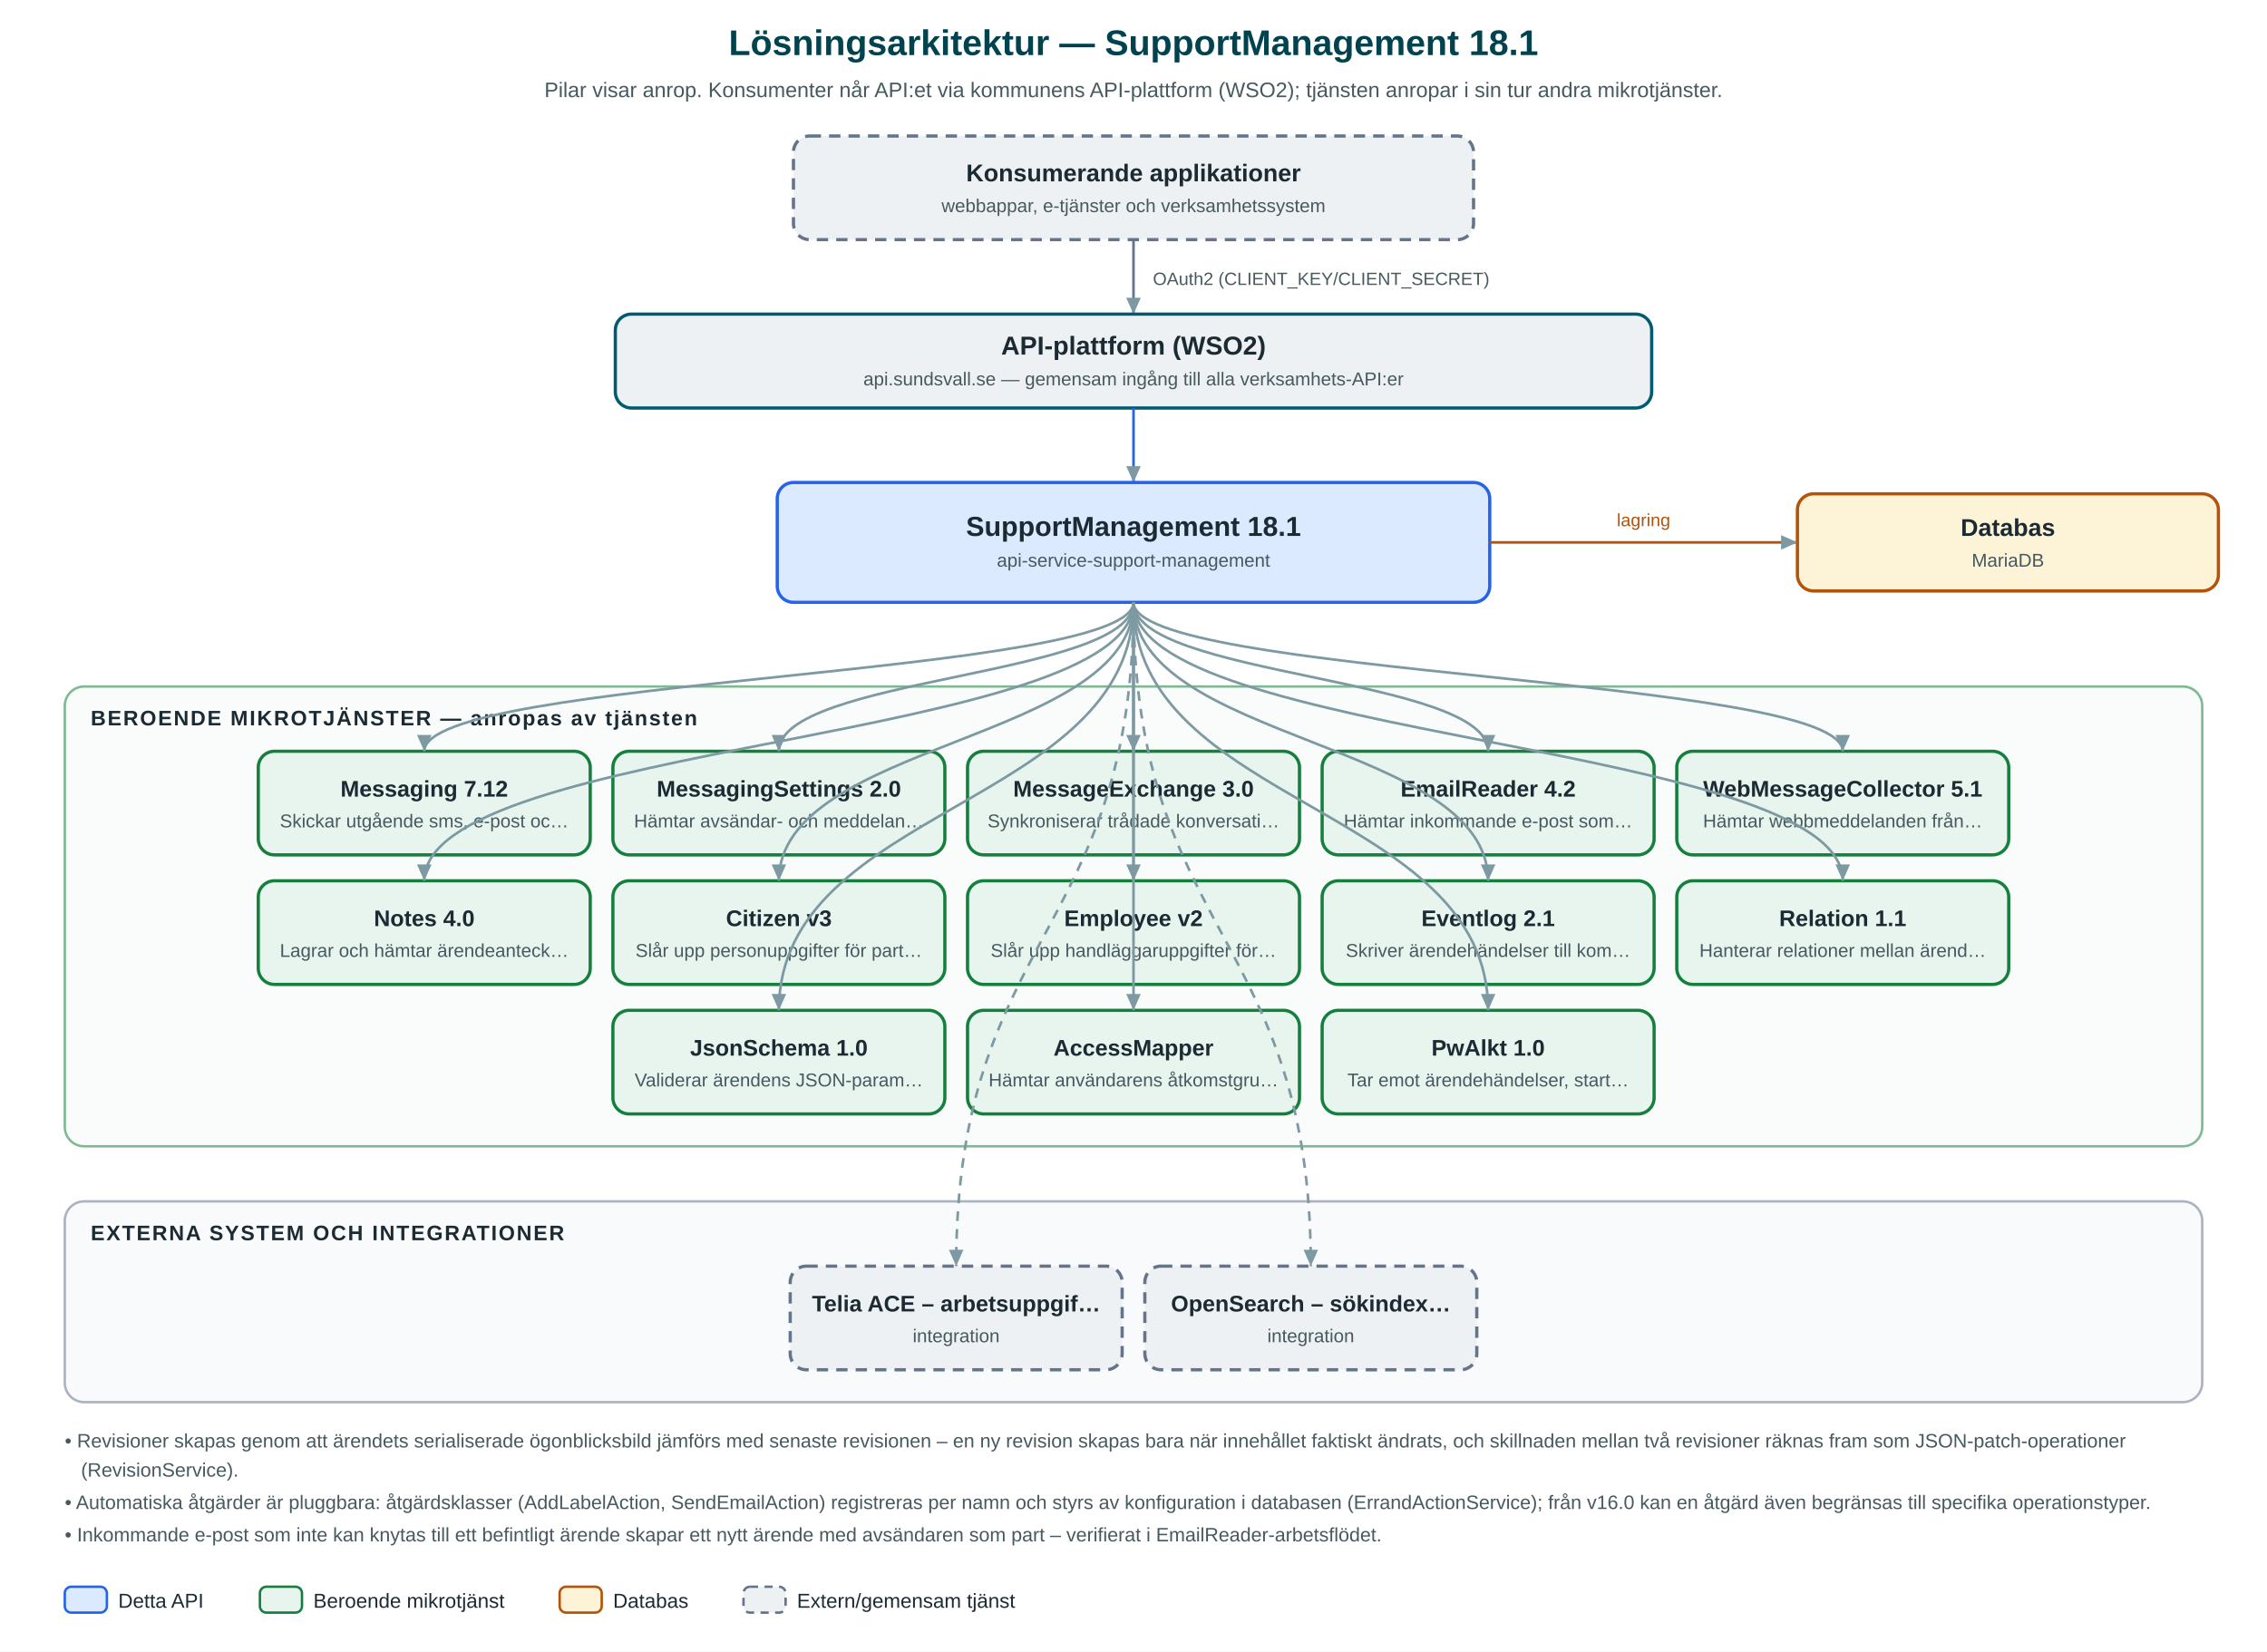
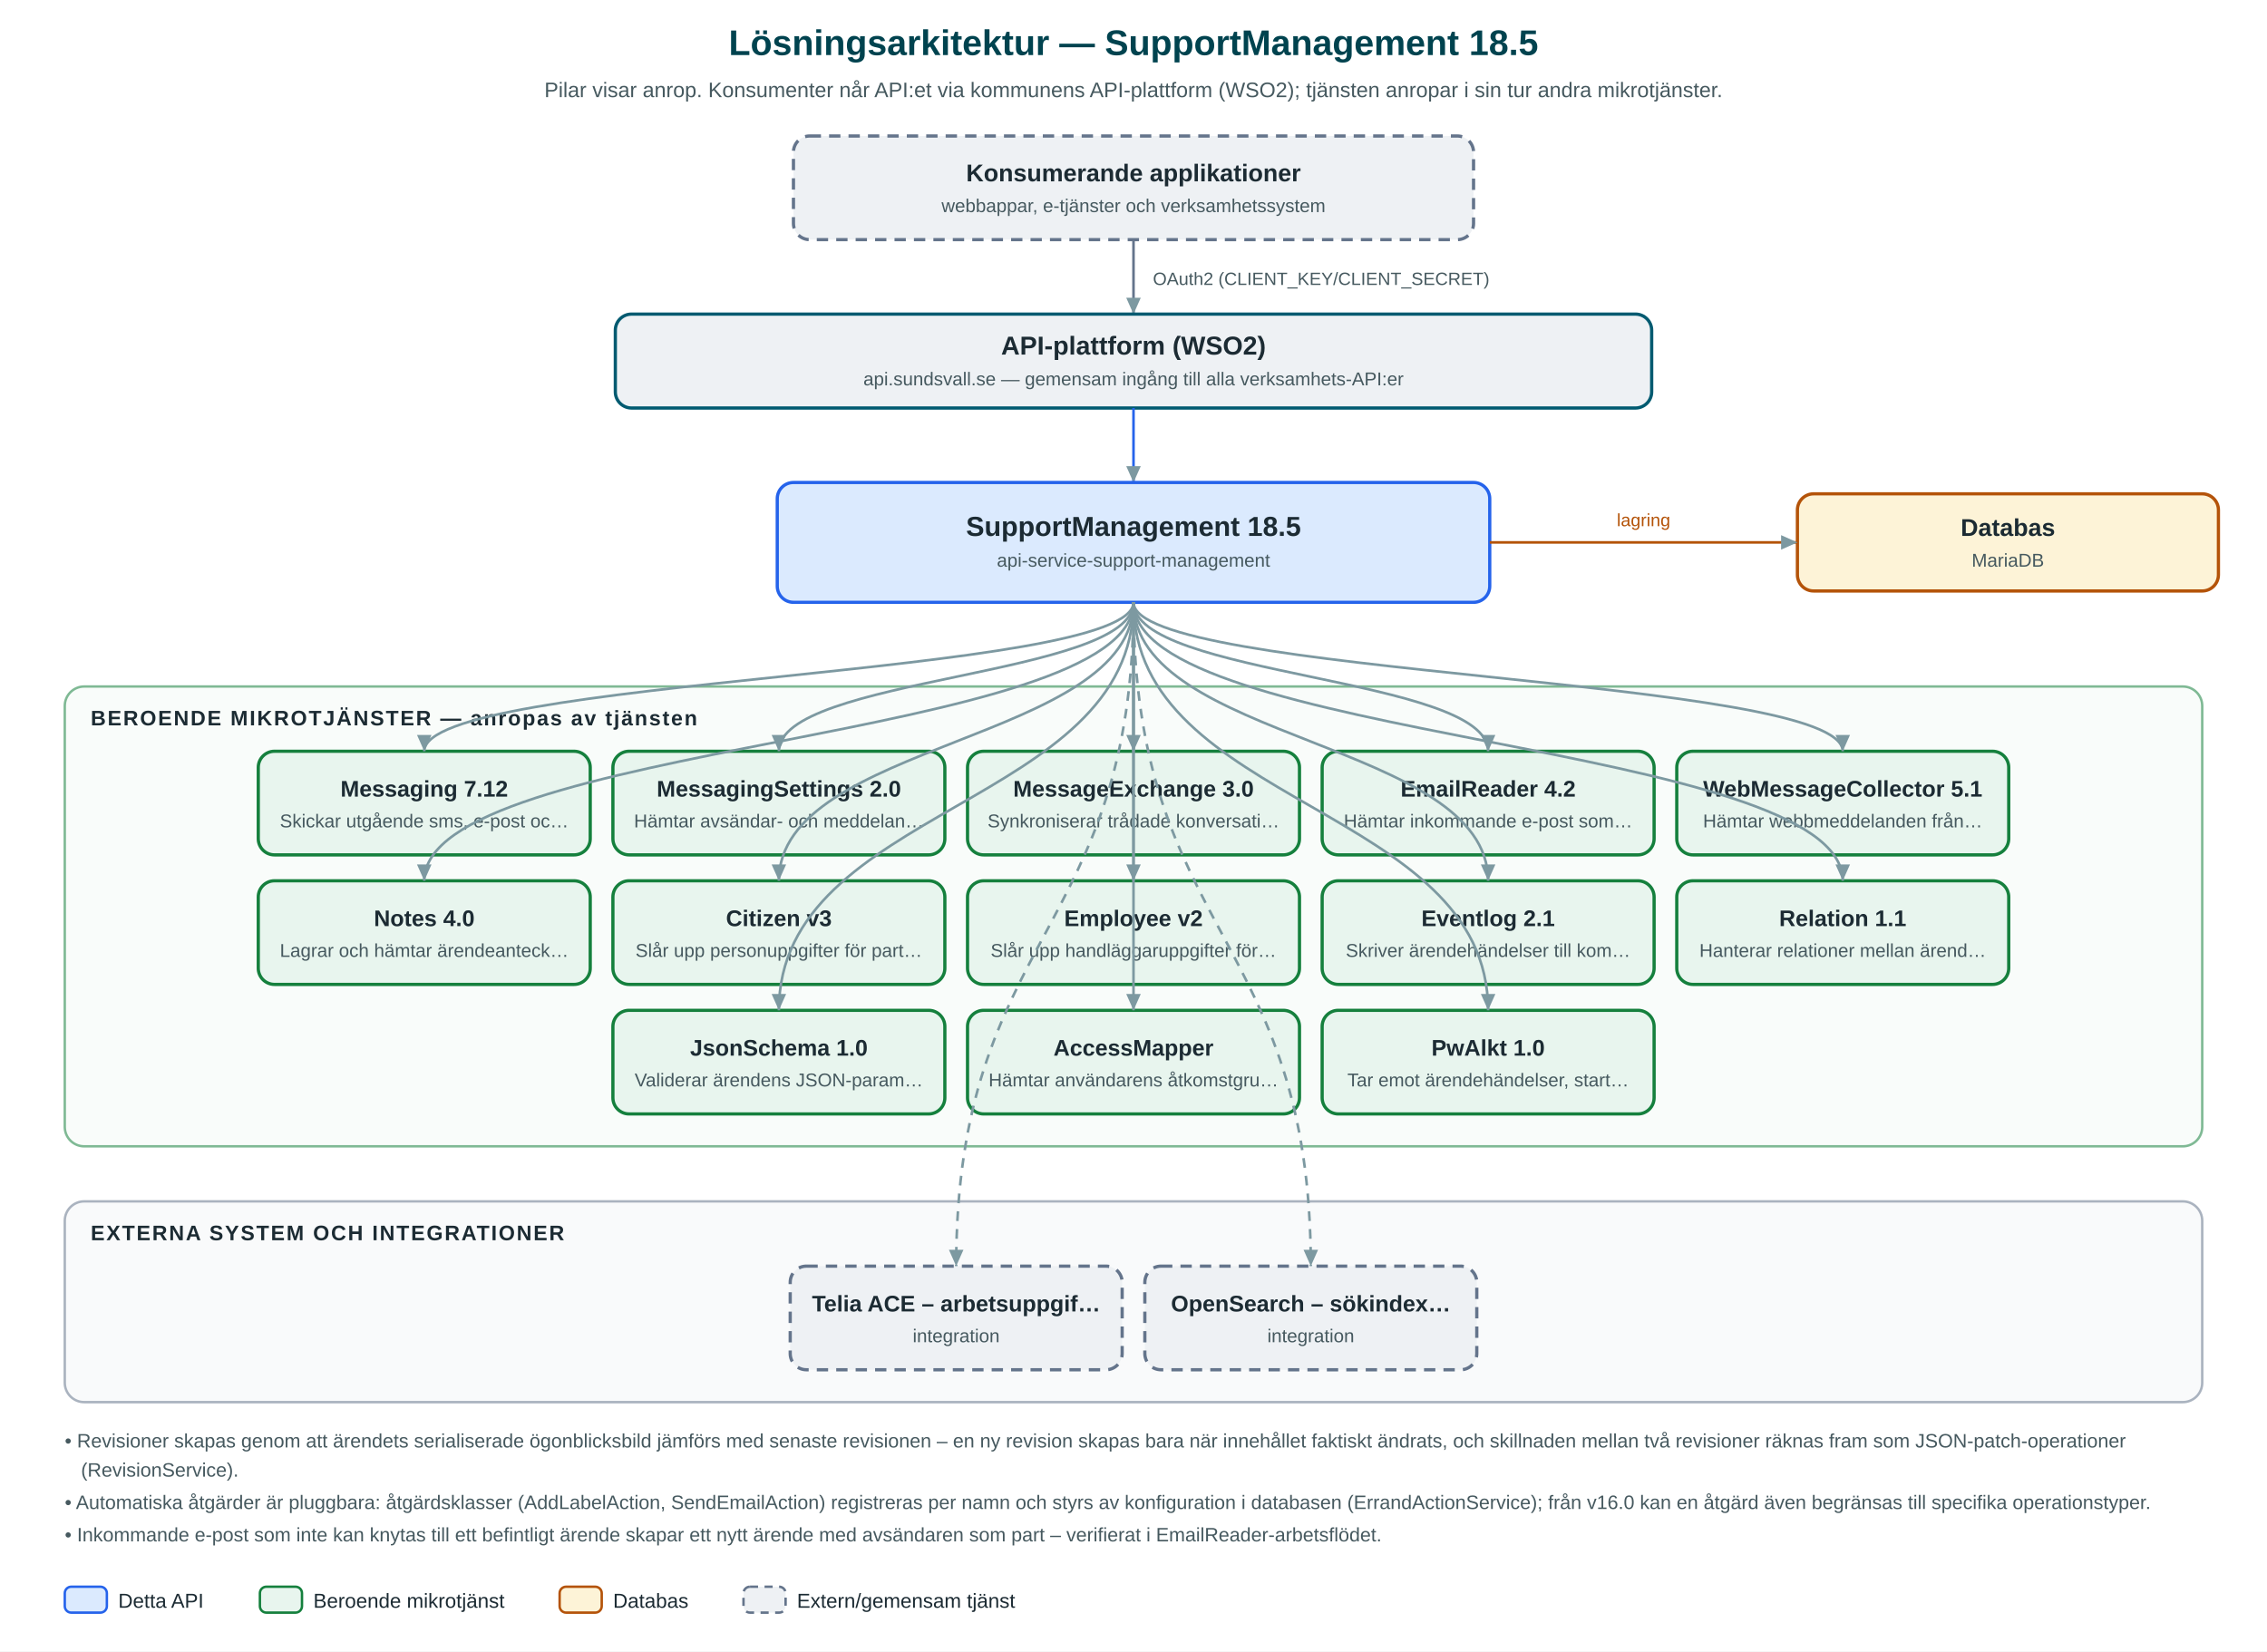
- <svg xmlns="http://www.w3.org/2000/svg" viewBox="0 0 1400 1020" font-family="Segoe UI, Helvetica Neue, Arial, sans-serif" role="img" aria-label="Arkitekturdiagram för SupportManagement 18.1">
+ <svg xmlns="http://www.w3.org/2000/svg" viewBox="0 0 1400 1020" font-family="Segoe UI, Helvetica Neue, Arial, sans-serif" role="img" aria-label="Arkitekturdiagram för SupportManagement 18.5">
  <defs>
    <marker id="arr" viewBox="0 0 10 10" refX="9" refY="5" markerWidth="7" markerHeight="7" orient="auto-start-reverse">
      <path d="M 0 1 L 9 5 L 0 9 z" fill="#7d99a1" />
    </marker>
  </defs>
  <rect width="1400" height="1020" fill="#ffffff" />
-   <text x="700.0" y="34" text-anchor="middle" font-size="22" font-weight="bold" fill="#00434f">Lösningsarkitektur — SupportManagement 18.1</text>
+   <text x="700.0" y="34" text-anchor="middle" font-size="22" font-weight="bold" fill="#00434f">Lösningsarkitektur — SupportManagement 18.5</text>
  <text x="700.0" y="60" text-anchor="middle" font-size="13" fill="#46595f">Pilar visar anrop. Konsumenter når API:et via kommunens API-plattform (WSO2); tjänsten anropar i sin tur andra mikrotjänster.</text>
  <rect x="490.0" y="84" rx="10" width="420" height="64" fill="#eef1f4" stroke="#64748b" stroke-width="2" stroke-dasharray="7,5" />
  <text x="700.0" y="112.0" text-anchor="middle" font-size="15" font-weight="bold" fill="#1c2b33">Konsumerande applikationer</text>
  <text x="700.0" y="131.0" text-anchor="middle" font-size="11.5" fill="#46595f">webbappar, e-tjänster och verksamhetssystem</text>
  <path d="M 700.0 148 L 700.0 194" fill="none" stroke="#64748b" stroke-width="1.6" marker-end="url(#arr)" />
  <text x="712.0" y="176" font-size="11" fill="#46595f">OAuth2 (CLIENT_KEY/CLIENT_SECRET)</text>
  <rect x="380.0" y="194" rx="10" width="640" height="58" fill="#eef1f4" stroke="#005a70" stroke-width="2" />
  <text x="700.0" y="219.0" text-anchor="middle" font-size="16" font-weight="bold" fill="#1c2b33">API-plattform (WSO2)</text>
  <text x="700.0" y="238.0" text-anchor="middle" font-size="11.5" fill="#46595f">api.sundsvall.se — gemensam ingång till alla verksamhets-API:er</text>
  <path d="M 700.0 252 L 700.0 298" fill="none" stroke="#2563eb" stroke-width="1.6" marker-end="url(#arr)" />
  <rect x="480.0" y="298" rx="10" width="440" height="74" fill="#dbeafe" stroke="#2563eb" stroke-width="2" />
-   <text x="700.0" y="331.0" text-anchor="middle" font-size="17" font-weight="bold" fill="#1c2b33">SupportManagement 18.1</text>
+   <text x="700.0" y="331.0" text-anchor="middle" font-size="17" font-weight="bold" fill="#1c2b33">SupportManagement 18.5</text>
  <text x="700.0" y="350.0" text-anchor="middle" font-size="11.5" fill="#46595f">api-service-support-management</text>
  <rect x="1110" y="305" rx="10" width="260" height="60" fill="#fdf3d7" stroke="#b45309" stroke-width="2" />
  <text x="1240.0" y="331.0" text-anchor="middle" font-size="15" font-weight="bold" fill="#1c2b33">Databas</text>
  <text x="1240.0" y="350.0" text-anchor="middle" font-size="11.5" fill="#46595f">MariaDB</text>
  <path d="M 920.0 335.0 L 1110 335.0" fill="none" stroke="#b45309" stroke-width="1.6" marker-end="url(#arr)" />
  <text x="1015.0" y="325.0" text-anchor="middle" font-size="11" fill="#b45309">lagring</text>
  <rect x="40" y="424" rx="12" width="1320" height="284" fill="#f4faf6" stroke="#15803d" stroke-width="1.5" opacity="0.55" />
  <text x="56" y="448" font-size="13" font-weight="bold" letter-spacing="1" fill="#1c2b33">BEROENDE MIKROTJÄNSTER — anropas av tjänsten</text>
  <rect x="159.5" y="464" rx="10" width="205" height="64" fill="#e8f5ee" stroke="#15803d" stroke-width="2" />
  <text x="262.0" y="492.0" text-anchor="middle" font-size="14" font-weight="bold" fill="#1c2b33">Messaging 7.12</text>
  <text x="262.0" y="511.0" text-anchor="middle" font-size="11.5" fill="#46595f">Skickar utgående sms, e-post oc…</text>
  <path d="M 700.0 372 C 700.0 418.0, 262.0 418.0, 262.0 464" fill="none" stroke="#7d99a1" stroke-width="1.6" marker-end="url(#arr)" />
  <rect x="378.5" y="464" rx="10" width="205" height="64" fill="#e8f5ee" stroke="#15803d" stroke-width="2" />
  <text x="481.0" y="492.0" text-anchor="middle" font-size="14" font-weight="bold" fill="#1c2b33">MessagingSettings 2.0</text>
  <text x="481.0" y="511.0" text-anchor="middle" font-size="11.5" fill="#46595f">Hämtar avsändar- och meddelan…</text>
  <path d="M 700.0 372 C 700.0 418.0, 481.0 418.0, 481.0 464" fill="none" stroke="#7d99a1" stroke-width="1.6" marker-end="url(#arr)" />
  <rect x="597.5" y="464" rx="10" width="205" height="64" fill="#e8f5ee" stroke="#15803d" stroke-width="2" />
  <text x="700.0" y="492.0" text-anchor="middle" font-size="14" font-weight="bold" fill="#1c2b33">MessageExchange 3.0</text>
  <text x="700.0" y="511.0" text-anchor="middle" font-size="11.5" fill="#46595f">Synkroniserar trådade konversati…</text>
  <path d="M 700.0 372 C 700.0 418.0, 700.0 418.0, 700.0 464" fill="none" stroke="#7d99a1" stroke-width="1.6" marker-end="url(#arr)" />
  <rect x="816.5" y="464" rx="10" width="205" height="64" fill="#e8f5ee" stroke="#15803d" stroke-width="2" />
  <text x="919.0" y="492.0" text-anchor="middle" font-size="14" font-weight="bold" fill="#1c2b33">EmailReader 4.2</text>
  <text x="919.0" y="511.0" text-anchor="middle" font-size="11.5" fill="#46595f">Hämtar inkommande e-post som…</text>
  <path d="M 700.0 372 C 700.0 418.0, 919.0 418.0, 919.0 464" fill="none" stroke="#7d99a1" stroke-width="1.6" marker-end="url(#arr)" />
  <rect x="1035.5" y="464" rx="10" width="205" height="64" fill="#e8f5ee" stroke="#15803d" stroke-width="2" />
  <text x="1138.0" y="492.0" text-anchor="middle" font-size="14" font-weight="bold" fill="#1c2b33">WebMessageCollector 5.1</text>
  <text x="1138.0" y="511.0" text-anchor="middle" font-size="11.5" fill="#46595f">Hämtar webbmeddelanden från…</text>
  <path d="M 700.0 372 C 700.0 418.0, 1138.0 418.0, 1138.0 464" fill="none" stroke="#7d99a1" stroke-width="1.6" marker-end="url(#arr)" />
  <rect x="159.5" y="544" rx="10" width="205" height="64" fill="#e8f5ee" stroke="#15803d" stroke-width="2" />
  <text x="262.0" y="572.0" text-anchor="middle" font-size="14" font-weight="bold" fill="#1c2b33">Notes 4.0</text>
  <text x="262.0" y="591.0" text-anchor="middle" font-size="11.5" fill="#46595f">Lagrar och hämtar ärendeanteck…</text>
  <path d="M 700.0 372 C 700.0 458.0, 262.0 458.0, 262.0 544" fill="none" stroke="#7d99a1" stroke-width="1.6" marker-end="url(#arr)" />
  <rect x="378.5" y="544" rx="10" width="205" height="64" fill="#e8f5ee" stroke="#15803d" stroke-width="2" />
  <text x="481.0" y="572.0" text-anchor="middle" font-size="14" font-weight="bold" fill="#1c2b33">Citizen v3</text>
  <text x="481.0" y="591.0" text-anchor="middle" font-size="11.5" fill="#46595f">Slår upp personuppgifter för part…</text>
  <path d="M 700.0 372 C 700.0 458.0, 481.0 458.0, 481.0 544" fill="none" stroke="#7d99a1" stroke-width="1.6" marker-end="url(#arr)" />
  <rect x="597.5" y="544" rx="10" width="205" height="64" fill="#e8f5ee" stroke="#15803d" stroke-width="2" />
  <text x="700.0" y="572.0" text-anchor="middle" font-size="14" font-weight="bold" fill="#1c2b33">Employee v2</text>
  <text x="700.0" y="591.0" text-anchor="middle" font-size="11.5" fill="#46595f">Slår upp handläggaruppgifter för…</text>
  <path d="M 700.0 372 C 700.0 458.0, 700.0 458.0, 700.0 544" fill="none" stroke="#7d99a1" stroke-width="1.6" marker-end="url(#arr)" />
  <rect x="816.5" y="544" rx="10" width="205" height="64" fill="#e8f5ee" stroke="#15803d" stroke-width="2" />
  <text x="919.0" y="572.0" text-anchor="middle" font-size="14" font-weight="bold" fill="#1c2b33">Eventlog 2.1</text>
  <text x="919.0" y="591.0" text-anchor="middle" font-size="11.5" fill="#46595f">Skriver ärendehändelser till kom…</text>
  <path d="M 700.0 372 C 700.0 458.0, 919.0 458.0, 919.0 544" fill="none" stroke="#7d99a1" stroke-width="1.6" marker-end="url(#arr)" />
  <rect x="1035.5" y="544" rx="10" width="205" height="64" fill="#e8f5ee" stroke="#15803d" stroke-width="2" />
  <text x="1138.0" y="572.0" text-anchor="middle" font-size="14" font-weight="bold" fill="#1c2b33">Relation 1.1</text>
  <text x="1138.0" y="591.0" text-anchor="middle" font-size="11.5" fill="#46595f">Hanterar relationer mellan ärend…</text>
  <path d="M 700.0 372 C 700.0 458.0, 1138.0 458.0, 1138.0 544" fill="none" stroke="#7d99a1" stroke-width="1.6" marker-end="url(#arr)" />
  <rect x="378.5" y="624" rx="10" width="205" height="64" fill="#e8f5ee" stroke="#15803d" stroke-width="2" />
  <text x="481.0" y="652.0" text-anchor="middle" font-size="14" font-weight="bold" fill="#1c2b33">JsonSchema 1.0</text>
  <text x="481.0" y="671.0" text-anchor="middle" font-size="11.5" fill="#46595f">Validerar ärendens JSON-param…</text>
  <path d="M 700.0 372 C 700.0 498.0, 481.0 498.0, 481.0 624" fill="none" stroke="#7d99a1" stroke-width="1.6" marker-end="url(#arr)" />
  <rect x="597.5" y="624" rx="10" width="205" height="64" fill="#e8f5ee" stroke="#15803d" stroke-width="2" />
  <text x="700.0" y="652.0" text-anchor="middle" font-size="14" font-weight="bold" fill="#1c2b33">AccessMapper</text>
  <text x="700.0" y="671.0" text-anchor="middle" font-size="11.5" fill="#46595f">Hämtar användarens åtkomstgru…</text>
  <path d="M 700.0 372 C 700.0 498.0, 700.0 498.0, 700.0 624" fill="none" stroke="#7d99a1" stroke-width="1.6" marker-end="url(#arr)" />
  <rect x="816.5" y="624" rx="10" width="205" height="64" fill="#e8f5ee" stroke="#15803d" stroke-width="2" />
  <text x="919.0" y="652.0" text-anchor="middle" font-size="14" font-weight="bold" fill="#1c2b33">PwAlkt 1.0</text>
  <text x="919.0" y="671.0" text-anchor="middle" font-size="11.5" fill="#46595f">Tar emot ärendehändelser, start…</text>
  <path d="M 700.0 372 C 700.0 498.0, 919.0 498.0, 919.0 624" fill="none" stroke="#7d99a1" stroke-width="1.6" marker-end="url(#arr)" />
  <rect x="40" y="742" rx="12" width="1320" height="124" fill="#f4f5f7" stroke="#64748b" stroke-width="1.5" opacity="0.55" />
  <text x="56" y="766" font-size="13" font-weight="bold" letter-spacing="1" fill="#1c2b33">EXTERNA SYSTEM OCH INTEGRATIONER</text>
  <rect x="488.0" y="782" rx="10" width="205" height="64" fill="#eef1f4" stroke="#64748b" stroke-width="2" stroke-dasharray="7,5" />
  <text x="590.5" y="810.0" text-anchor="middle" font-size="14" font-weight="bold" fill="#1c2b33">Telia ACE – arbetsuppgif…</text>
  <text x="590.5" y="829.0" text-anchor="middle" font-size="11.5" fill="#46595f">integration</text>
  <path d="M 700.0 372 C 700.0 577.0, 590.5 577.0, 590.5 782" fill="none" stroke="#7d99a1" stroke-width="1.6" stroke-dasharray="6,5" marker-end="url(#arr)" />
  <rect x="707.0" y="782" rx="10" width="205" height="64" fill="#eef1f4" stroke="#64748b" stroke-width="2" stroke-dasharray="7,5" />
  <text x="809.5" y="810.0" text-anchor="middle" font-size="14" font-weight="bold" fill="#1c2b33">OpenSearch – sökindex…</text>
  <text x="809.5" y="829.0" text-anchor="middle" font-size="11.5" fill="#46595f">integration</text>
  <path d="M 700.0 372 C 700.0 577.0, 809.5 577.0, 809.5 782" fill="none" stroke="#7d99a1" stroke-width="1.6" stroke-dasharray="6,5" marker-end="url(#arr)" />
  <text x="40" y="894" font-size="12" fill="#46595f">• Revisioner skapas genom att ärendets serialiserade ögonblicksbild jämförs med senaste revisionen – en ny revision skapas bara när innehållet faktiskt ändrats, och skillnaden mellan två revisioner räknas fram som JSON-patch-operationer</text>
  <text x="50.008" y="912" font-size="12" fill="#46595f">(RevisionService).</text>
  <text x="40" y="932" font-size="12" fill="#46595f">• Automatiska åtgärder är pluggbara: åtgärdsklasser (AddLabelAction, SendEmailAction) registreras per namn och styrs av konfiguration i databasen (ErrandActionService); från v16.0 kan en åtgärd även begränsas till specifika operationstyper.</text>
  <text x="40" y="952" font-size="12" fill="#46595f">• Inkommande e-post som inte kan knytas till ett befintligt ärende skapar ett nytt ärende med avsändaren som part – verifierat i EmailReader-arbetsflödet.</text>
  <rect x="40" y="980" width="26" height="16" rx="4" fill="#dbeafe" stroke="#2563eb" stroke-width="1.5" />
  <text x="73" y="993" font-size="12.5" fill="#1c2b33">Detta API</text>
  <rect x="160.5" y="980" width="26" height="16" rx="4" fill="#e8f5ee" stroke="#15803d" stroke-width="1.5" />
  <text x="193.5" y="993" font-size="12.5" fill="#1c2b33">Beroende mikrotjänst</text>
  <rect x="345.6" y="980" width="26" height="16" rx="4" fill="#fdf3d7" stroke="#b45309" stroke-width="1.5" />
  <text x="378.6" y="993" font-size="12.5" fill="#1c2b33">Databas</text>
  <rect x="459.15" y="980" width="26" height="16" rx="4" fill="#eef1f4" stroke="#64748b" stroke-width="1.5" stroke-dasharray="5,4" />
  <text x="492.15" y="993" font-size="12.5" fill="#1c2b33">Extern/gemensam tjänst</text>
</svg>
